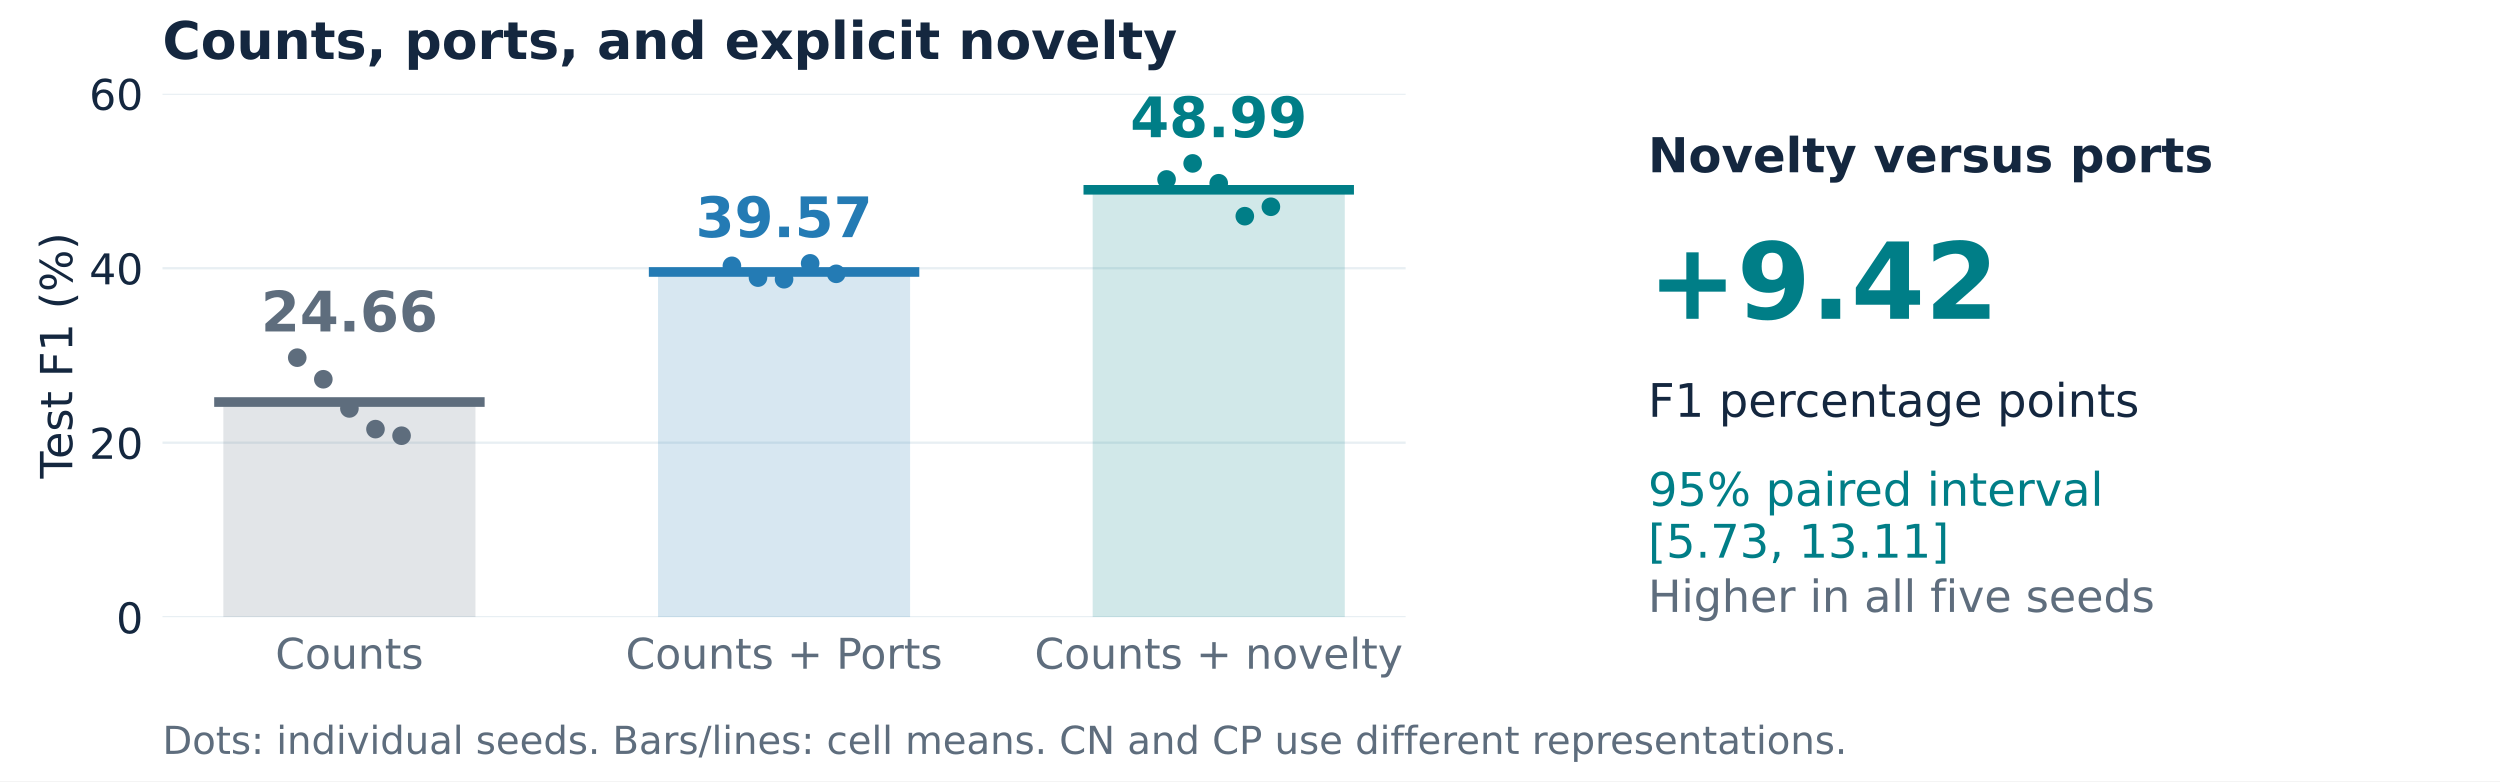
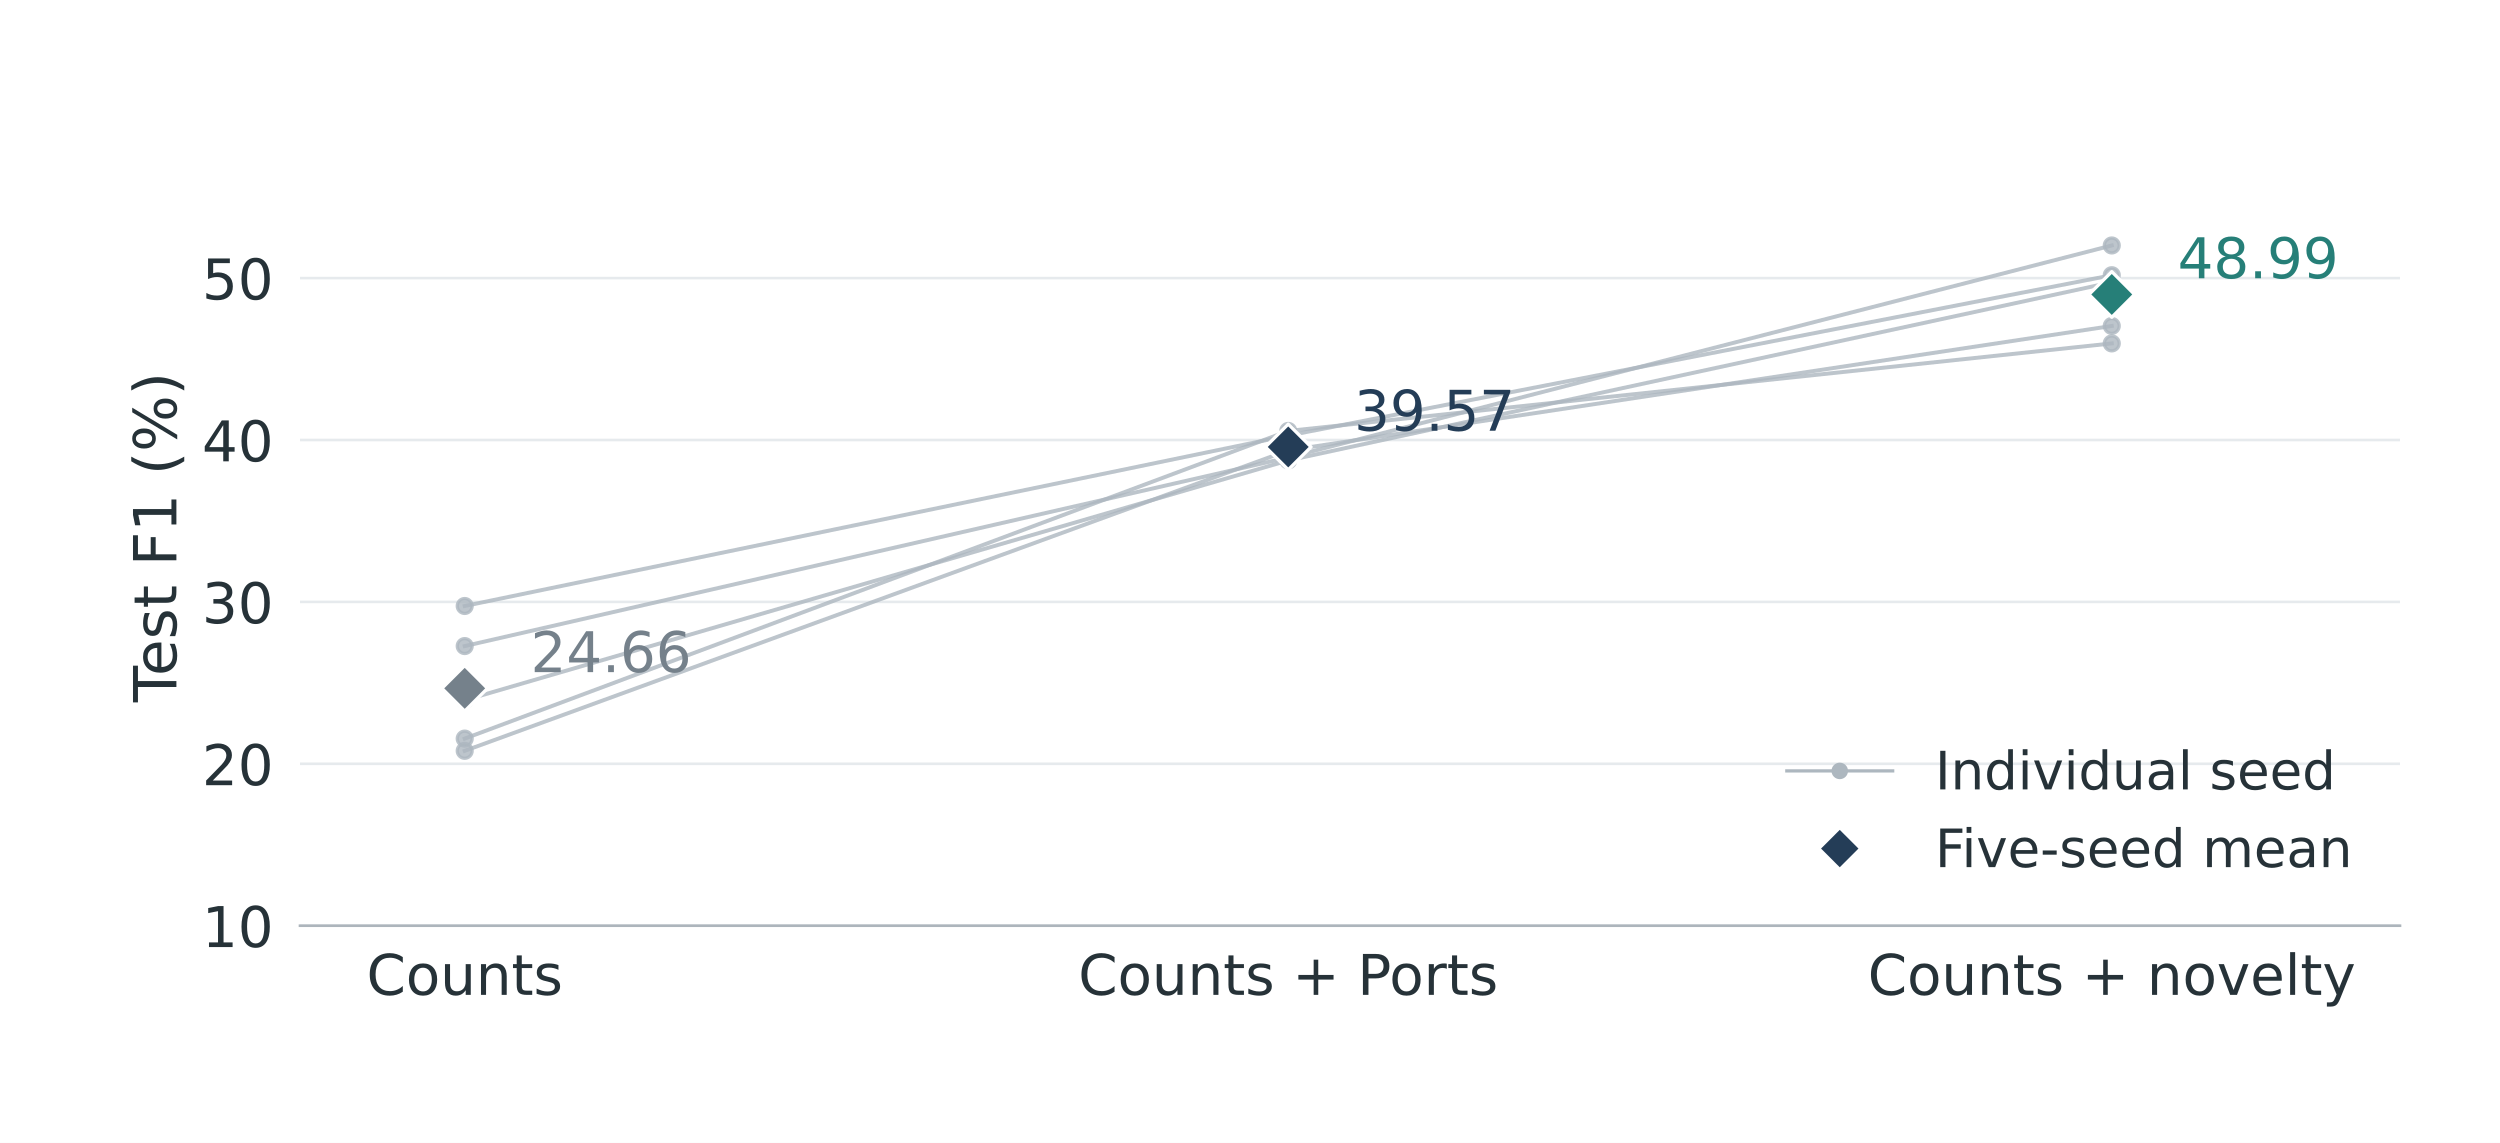
- <svg xmlns="http://www.w3.org/2000/svg" xmlns:xlink="http://www.w3.org/1999/xlink" width="1296pt" height="405pt" viewBox="0 0 1296 405" version="1.1">
+ <svg xmlns="http://www.w3.org/2000/svg" xmlns:xlink="http://www.w3.org/1999/xlink" width="756pt" height="345.6pt" viewBox="0 0 756 345.6" version="1.1">
  <defs>
    <style type="text/css">*{stroke-linejoin: round; stroke-linecap: butt}</style>
  </defs>
  <g id="figure_1">
    <g id="patch_1">
-       <path d="M 0 405  L 1296 405  L 1296 0  L 0 0  z " style="fill: #ffffff" />
+       <path d="M 0 345.6  L 756 345.6  L 756 0  L 0 0  z " style="fill: #ffffff" />
    </g>
    <g id="axes_1">
      <g id="patch_2">
-         <path d="M 84.24 319.95  L 728.68 319.95  L 728.68 48.6  L 84.24 48.6  z " style="fill: #ffffff" />
+         <path d="M 90.72 279.936  L 725.76 279.936  L 725.76 44.928  L 90.72 44.928  z " style="fill: #ffffff" />
      </g>
      <g id="matplotlib.axis_1">
        <g id="xtick_1">
          <g id="line2d_1" />
          <g id="text_1">
-             <text style="font-size: 22px; font-family: 'DejaVu Sans'; text-anchor: middle; fill: #5e6d7d" x="181.131" y="346.667" transform="rotate(-0 181.1313 346.6666)">Counts</text>
+             <text style="font-size: 17px; font-family: 'DejaVu Sans'; text-anchor: middle; fill: #263238" x="140.527" y="300.853" transform="rotate(-0 140.5271 300.8533)">Counts</text>
          </g>
        </g>
        <g id="xtick_2">
          <g id="line2d_2" />
          <g id="text_2">
-             <text style="font-size: 22px; font-family: 'DejaVu Sans'; text-anchor: middle; fill: #5e6d7d" x="406.46" y="346.667" transform="rotate(-0 406.4598 346.6666)">Counts + Ports</text>
+             <text style="font-size: 17px; font-family: 'DejaVu Sans'; text-anchor: middle; fill: #263238" x="389.562" y="300.853" transform="rotate(-0 389.5624 300.8533)">Counts + Ports</text>
          </g>
        </g>
        <g id="xtick_3">
          <g id="line2d_3" />
          <g id="text_3">
-             <text style="font-size: 22px; font-family: 'DejaVu Sans'; text-anchor: middle; fill: #5e6d7d" x="631.788" y="346.667" transform="rotate(-0 631.7883 346.6666)">Counts + novelty</text>
+             <text style="font-size: 17px; font-family: 'DejaVu Sans'; text-anchor: middle; fill: #263238" x="638.598" y="300.853" transform="rotate(-0 638.5976 300.8533)">Counts + novelty</text>
          </g>
        </g>
      </g>
      <g id="matplotlib.axis_2">
        <g id="ytick_1">
          <g id="line2d_4">
-             <path d="M 84.24 319.95  L 728.68 319.95  " clip-path="url(#p0223646799)" style="fill: none; stroke: #e8eff3; stroke-width: 1.2; stroke-linecap: square" />
+             <path d="M 90.72 279.936  L 725.76 279.936  " clip-path="url(#p439d9e2144)" style="fill: none; stroke: #e6eaed; stroke-width: 0.8; stroke-linecap: square" />
          </g>
          <g id="line2d_5" />
          <g id="text_4">
-             <text style="font-size: 22px; font-family: 'DejaVu Sans'; text-anchor: end; fill: #14273f" x="74.24" y="328.308" transform="rotate(-0 74.24 328.3083)">0</text>
+             <text style="font-size: 17px; font-family: 'DejaVu Sans'; text-anchor: end; fill: #263238" x="82.72" y="286.395" transform="rotate(-0 82.72 286.3947)">10</text>
          </g>
        </g>
        <g id="ytick_2">
          <g id="line2d_6">
-             <path d="M 84.24 229.5  L 728.68 229.5  " clip-path="url(#p0223646799)" style="fill: none; stroke: #e8eff3; stroke-width: 1.2; stroke-linecap: square" />
+             <path d="M 90.72 230.976  L 725.76 230.976  " clip-path="url(#p439d9e2144)" style="fill: none; stroke: #e6eaed; stroke-width: 0.8; stroke-linecap: square" />
          </g>
          <g id="line2d_7" />
          <g id="text_5">
-             <text style="font-size: 22px; font-family: 'DejaVu Sans'; text-anchor: end; fill: #14273f" x="74.24" y="237.858" transform="rotate(-0 74.24 237.8583)">20</text>
+             <text style="font-size: 17px; font-family: 'DejaVu Sans'; text-anchor: end; fill: #263238" x="82.72" y="237.435" transform="rotate(-0 82.72 237.4347)">20</text>
          </g>
        </g>
        <g id="ytick_3">
          <g id="line2d_8">
-             <path d="M 84.24 139.05  L 728.68 139.05  " clip-path="url(#p0223646799)" style="fill: none; stroke: #e8eff3; stroke-width: 1.2; stroke-linecap: square" />
+             <path d="M 90.72 182.016  L 725.76 182.016  " clip-path="url(#p439d9e2144)" style="fill: none; stroke: #e6eaed; stroke-width: 0.8; stroke-linecap: square" />
          </g>
          <g id="line2d_9" />
          <g id="text_6">
-             <text style="font-size: 22px; font-family: 'DejaVu Sans'; text-anchor: end; fill: #14273f" x="74.24" y="147.408" transform="rotate(-0 74.24 147.4083)">40</text>
+             <text style="font-size: 17px; font-family: 'DejaVu Sans'; text-anchor: end; fill: #263238" x="82.72" y="188.475" transform="rotate(-0 82.72 188.4747)">30</text>
          </g>
        </g>
        <g id="ytick_4">
          <g id="line2d_10">
-             <path d="M 84.24 48.6  L 728.68 48.6  " clip-path="url(#p0223646799)" style="fill: none; stroke: #e8eff3; stroke-width: 1.2; stroke-linecap: square" />
+             <path d="M 90.72 133.056  L 725.76 133.056  " clip-path="url(#p439d9e2144)" style="fill: none; stroke: #e6eaed; stroke-width: 0.8; stroke-linecap: square" />
          </g>
          <g id="line2d_11" />
          <g id="text_7">
-             <text style="font-size: 22px; font-family: 'DejaVu Sans'; text-anchor: end; fill: #14273f" x="74.24" y="56.958" transform="rotate(-0 74.24 56.95828)">60</text>
+             <text style="font-size: 17px; font-family: 'DejaVu Sans'; text-anchor: end; fill: #263238" x="82.72" y="139.515" transform="rotate(-0 82.72 139.5147)">40</text>
          </g>
        </g>
-         <g id="text_8">
-           <text style="font-size: 23px; font-family: 'DejaVu Sans'; text-anchor: middle; fill: #14273f" x="37.462" y="184.275" transform="rotate(-90 37.46172 184.275)">Test F1 (%)</text>
+         <g id="ytick_5">
+           <g id="line2d_12">
+             <path d="M 90.72 84.096  L 725.76 84.096  " clip-path="url(#p439d9e2144)" style="fill: none; stroke: #e6eaed; stroke-width: 0.8; stroke-linecap: square" />
+           </g>
+           <g id="line2d_13" />
+           <g id="text_8">
+             <text style="font-size: 17px; font-family: 'DejaVu Sans'; text-anchor: end; fill: #263238" x="82.72" y="90.555" transform="rotate(-0 82.72 90.55467)">50</text>
+           </g>
+         </g>
+         <g id="text_9">
+           <text style="font-size: 18px; font-family: 'DejaVu Sans'; text-anchor: middle; fill: #263238" x="53.344" y="162.432" transform="rotate(-90 53.34406 162.432)">Test F1 (%)</text>
+         </g>
+       </g>
+       <g id="line2d_14">
+         <path d="M 140.527 183.25  L 389.562 131.703  L 638.598 83.225  " clip-path="url(#p439d9e2144)" style="fill: none; stroke: #adb7bf; stroke-opacity: 0.8; stroke-width: 1.2; stroke-linecap: square" />
+         <defs>
+           <path id="m27358c888b" d="M 0 2.25  C 0.597 2.25 1.169 2.013 1.591 1.591  C 2.013 1.169 2.25 0.597 2.25 0  C 2.25 -0.597 2.013 -1.169 1.591 -1.591  C 1.169 -2.013 0.597 -2.25 0 -2.25  C -0.597 -2.25 -1.169 -2.013 -1.591 -1.591  C -2.013 -1.169 -2.25 -0.597 -2.25 0  C -2.25 0.597 -2.013 1.169 -1.591 1.591  C -1.169 2.013 -0.597 2.25 0 2.25  z " style="stroke: #adb7bf; stroke-opacity: 0.8" />
+         </defs>
+         <g clip-path="url(#p439d9e2144)">
+           <use xlink:href="#m27358c888b" x="140.527" y="183.25" style="fill: #adb7bf; fill-opacity: 0.8; stroke: #adb7bf; stroke-opacity: 0.8" />
+           <use xlink:href="#m27358c888b" x="389.562" y="131.703" style="fill: #adb7bf; fill-opacity: 0.8; stroke: #adb7bf; stroke-opacity: 0.8" />
+           <use xlink:href="#m27358c888b" x="638.598" y="83.225" style="fill: #adb7bf; fill-opacity: 0.8; stroke: #adb7bf; stroke-opacity: 0.8" />
+         </g>
+       </g>
+       <g id="line2d_15">
+         <path d="M 140.527 195.369  L 389.562 138.326  L 638.598 74.228  " clip-path="url(#p439d9e2144)" style="fill: none; stroke: #adb7bf; stroke-opacity: 0.8; stroke-width: 1.2; stroke-linecap: square" />
+         <g clip-path="url(#p439d9e2144)">
+           <use xlink:href="#m27358c888b" x="140.527" y="195.369" style="fill: #adb7bf; fill-opacity: 0.8; stroke: #adb7bf; stroke-opacity: 0.8" />
+           <use xlink:href="#m27358c888b" x="389.562" y="138.326" style="fill: #adb7bf; fill-opacity: 0.8; stroke: #adb7bf; stroke-opacity: 0.8" />
+           <use xlink:href="#m27358c888b" x="638.598" y="74.228" style="fill: #adb7bf; fill-opacity: 0.8; stroke: #adb7bf; stroke-opacity: 0.8" />
+         </g>
+       </g>
+       <g id="line2d_16">
+         <path d="M 140.527 211.744  L 389.562 139.234  L 638.598 85.361  " clip-path="url(#p439d9e2144)" style="fill: none; stroke: #adb7bf; stroke-opacity: 0.8; stroke-width: 1.2; stroke-linecap: square" />
+         <g clip-path="url(#p439d9e2144)">
+           <use xlink:href="#m27358c888b" x="140.527" y="211.744" style="fill: #adb7bf; fill-opacity: 0.8; stroke: #adb7bf; stroke-opacity: 0.8" />
+           <use xlink:href="#m27358c888b" x="389.562" y="139.234" style="fill: #adb7bf; fill-opacity: 0.8; stroke: #adb7bf; stroke-opacity: 0.8" />
+           <use xlink:href="#m27358c888b" x="638.598" y="85.361" style="fill: #adb7bf; fill-opacity: 0.8; stroke: #adb7bf; stroke-opacity: 0.8" />
+         </g>
+       </g>
+       <g id="line2d_17">
+         <path d="M 140.527 223.35  L 389.562 130.312  L 638.598 103.847  " clip-path="url(#p439d9e2144)" style="fill: none; stroke: #adb7bf; stroke-opacity: 0.8; stroke-width: 1.2; stroke-linecap: square" />
+         <g clip-path="url(#p439d9e2144)">
+           <use xlink:href="#m27358c888b" x="140.527" y="223.35" style="fill: #adb7bf; fill-opacity: 0.8; stroke: #adb7bf; stroke-opacity: 0.8" />
+           <use xlink:href="#m27358c888b" x="389.562" y="130.312" style="fill: #adb7bf; fill-opacity: 0.8; stroke: #adb7bf; stroke-opacity: 0.8" />
+           <use xlink:href="#m27358c888b" x="638.598" y="103.847" style="fill: #adb7bf; fill-opacity: 0.8; stroke: #adb7bf; stroke-opacity: 0.8" />
+         </g>
+       </g>
+       <g id="line2d_18">
+         <path d="M 140.527 227.052  L 389.562 136.194  L 638.598 98.563  " clip-path="url(#p439d9e2144)" style="fill: none; stroke: #adb7bf; stroke-opacity: 0.8; stroke-width: 1.2; stroke-linecap: square" />
+         <g clip-path="url(#p439d9e2144)">
+           <use xlink:href="#m27358c888b" x="140.527" y="227.052" style="fill: #adb7bf; fill-opacity: 0.8; stroke: #adb7bf; stroke-opacity: 0.8" />
+           <use xlink:href="#m27358c888b" x="389.562" y="136.194" style="fill: #adb7bf; fill-opacity: 0.8; stroke: #adb7bf; stroke-opacity: 0.8" />
+           <use xlink:href="#m27358c888b" x="638.598" y="98.563" style="fill: #adb7bf; fill-opacity: 0.8; stroke: #adb7bf; stroke-opacity: 0.8" />
        </g>
      </g>
      <g id="patch_3">
-         <path d="M 115.786 319.95  L 246.477 319.95  L 246.477 208.418  L 115.786 208.418  z " clip-path="url(#p0223646799)" style="fill: #5e6d7d; opacity: 0.18" />
+         <path d="M 90.72 279.936  L 725.76 279.936  " style="fill: none; stroke: #adb5bc; stroke-width: 0.8; stroke-linejoin: miter; stroke-linecap: square" />
      </g>
-       <g id="patch_4">
-         <path d="M 341.115 319.95  L 471.805 319.95  L 471.805 140.988  L 341.115 140.988  z " clip-path="url(#p0223646799)" style="fill: #247bb4; opacity: 0.18" />
+       <g id="text_10">
+         <text style="font-size: 17px; font-family: 'DejaVu Sans'; text-anchor: start; fill: #75818b" x="160.45" y="203.257" transform="rotate(-0 160.4499 203.257)">24.66</text>
      </g>
-       <g id="patch_5">
-         <path d="M 566.443 319.95  L 697.134 319.95  L 697.134 98.396  L 566.443 98.396  z " clip-path="url(#p0223646799)" style="fill: #007e87; opacity: 0.18" />
+       <g id="text_11">
+         <text style="font-size: 17px; font-family: 'DejaVu Sans'; text-anchor: start; fill: #243d57" x="409.485" y="130.258" transform="rotate(-0 409.4852 130.2576)">39.57</text>
      </g>
-       <g id="line2d_12">
-         <path d="M 113.533 208.418  L 248.73 208.418  " clip-path="url(#p0223646799)" style="fill: none; stroke: #5e6d7d; stroke-width: 5; stroke-linecap: square" />
-       </g>
-       <g id="line2d_13">
-         <path d="M 338.861 140.988  L 474.058 140.988  " clip-path="url(#p0223646799)" style="fill: none; stroke: #247bb4; stroke-width: 5; stroke-linecap: square" />
-       </g>
-       <g id="line2d_14">
-         <path d="M 564.19 98.396  L 699.387 98.396  " clip-path="url(#p0223646799)" style="fill: none; stroke: #007e87; stroke-width: 5; stroke-linecap: square" />
+       <g id="text_12">
+         <text style="font-size: 17px; font-family: 'DejaVu Sans'; text-anchor: start; fill: #267f78" x="658.52" y="84.149" transform="rotate(-0 658.5205 84.14866)">48.99</text>
      </g>
      <g id="PathCollection_1">
        <defs>
-           <path id="mdb759908ff" d="M 0 4.33  C 1.148 4.33 2.25 3.874 3.062 3.062  C 3.874 2.25 4.33 1.148 4.33 0  C 4.33 -1.148 3.874 -2.25 3.062 -3.062  C 2.25 -3.874 1.148 -4.33 0 -4.33  C -1.148 -4.33 -2.25 -3.874 -3.062 -3.062  C -3.874 -2.25 -4.33 -1.148 -4.33 0  C -4.33 1.148 -3.874 2.25 -3.062 3.062  C -2.25 3.874 -1.148 4.33 0 4.33  z " style="stroke: #5e6d7d" />
+           <path id="m21710e8c7c" d="M -0 6.892  L 6.892 0  L 0 -6.892  L -6.892 -0  z " style="stroke: #ffffff" />
        </defs>
-         <g clip-path="url(#p0223646799)">
-           <use xlink:href="#mdb759908ff" x="154.092" y="185.415" style="fill: #5e6d7d; stroke: #5e6d7d" />
-           <use xlink:href="#mdb759908ff" x="167.612" y="196.609" style="fill: #5e6d7d; stroke: #5e6d7d" />
-           <use xlink:href="#mdb759908ff" x="181.131" y="211.735" style="fill: #5e6d7d; stroke: #5e6d7d" />
-           <use xlink:href="#mdb759908ff" x="194.651" y="222.456" style="fill: #5e6d7d; stroke: #5e6d7d" />
-           <use xlink:href="#mdb759908ff" x="208.171" y="225.875" style="fill: #5e6d7d; stroke: #5e6d7d" />
+         <g clip-path="url(#p439d9e2144)">
+           <use xlink:href="#m21710e8c7c" x="140.527" y="208.153" style="fill: #75818b; stroke: #ffffff" />
        </g>
-       </g>
-       <g id="text_9">
-         <text style="font-weight: 700; font-size: 29px; font-family: 'DejaVu Sans'; text-anchor: middle; fill: #5e6d7d" x="181.131" y="171.848" transform="rotate(-0 181.1313 171.8478)">24.66</text>
      </g>
      <g id="PathCollection_2">
        <defs>
-           <path id="md122b40689" d="M 0 4.33  C 1.148 4.33 2.25 3.874 3.062 3.062  C 3.874 2.25 4.33 1.148 4.33 0  C 4.33 -1.148 3.874 -2.25 3.062 -3.062  C 2.25 -3.874 1.148 -4.33 0 -4.33  C -1.148 -4.33 -2.25 -3.874 -3.062 -3.062  C -3.874 -2.25 -4.33 -1.148 -4.33 0  C -4.33 1.148 -3.874 2.25 -3.062 3.062  C -2.25 3.874 -1.148 4.33 0 4.33  z " style="stroke: #247bb4" />
+           <path id="m3b9cecea93" d="M -0 6.892  L 6.892 0  L 0 -6.892  L -6.892 -0  z " style="stroke: #ffffff" />
        </defs>
-         <g clip-path="url(#p0223646799)">
-           <use xlink:href="#md122b40689" x="379.42" y="137.8" style="fill: #247bb4; stroke: #247bb4" />
-           <use xlink:href="#md122b40689" x="392.94" y="143.918" style="fill: #247bb4; stroke: #247bb4" />
-           <use xlink:href="#md122b40689" x="406.46" y="144.756" style="fill: #247bb4; stroke: #247bb4" />
-           <use xlink:href="#md122b40689" x="419.979" y="136.515" style="fill: #247bb4; stroke: #247bb4" />
-           <use xlink:href="#md122b40689" x="433.499" y="141.949" style="fill: #247bb4; stroke: #247bb4" />
+         <g clip-path="url(#p439d9e2144)">
+           <use xlink:href="#m3b9cecea93" x="389.562" y="135.154" style="fill: #243d57; stroke: #ffffff" />
        </g>
-       </g>
-       <g id="text_10">
-         <text style="font-weight: 700; font-size: 29px; font-family: 'DejaVu Sans'; text-anchor: middle; fill: #247bb4" x="406.46" y="122.948" transform="rotate(-0 406.4598 122.9478)">39.57</text>
      </g>
      <g id="PathCollection_3">
        <defs>
-           <path id="m852feeedfd" d="M 0 4.33  C 1.148 4.33 2.25 3.874 3.062 3.062  C 3.874 2.25 4.33 1.148 4.33 0  C 4.33 -1.148 3.874 -2.25 3.062 -3.062  C 2.25 -3.874 1.148 -4.33 0 -4.33  C -1.148 -4.33 -2.25 -3.874 -3.062 -3.062  C -3.874 -2.25 -4.33 -1.148 -4.33 0  C -4.33 1.148 -3.874 2.25 -3.062 3.062  C -2.25 3.874 -1.148 4.33 0 4.33  z " style="stroke: #007e87" />
+           <path id="mac4933eb37" d="M -0 6.892  L 6.892 0  L 0 -6.892  L -6.892 -0  z " style="stroke: #ffffff" />
        </defs>
-         <g clip-path="url(#p0223646799)">
-           <use xlink:href="#m852feeedfd" x="604.749" y="93.021" style="fill: #007e87; stroke: #007e87" />
-           <use xlink:href="#m852feeedfd" x="618.269" y="84.709" style="fill: #007e87; stroke: #007e87" />
-           <use xlink:href="#m852feeedfd" x="631.788" y="94.993" style="fill: #007e87; stroke: #007e87" />
-           <use xlink:href="#m852feeedfd" x="645.308" y="112.069" style="fill: #007e87; stroke: #007e87" />
-           <use xlink:href="#m852feeedfd" x="658.828" y="107.188" style="fill: #007e87; stroke: #007e87" />
+         <g clip-path="url(#p439d9e2144)">
+           <use xlink:href="#mac4933eb37" x="638.598" y="89.045" style="fill: #267f78; stroke: #ffffff" />
        </g>
      </g>
-       <g id="text_11">
-         <text style="font-weight: 700; font-size: 29px; font-family: 'DejaVu Sans'; text-anchor: middle; fill: #007e87" x="631.788" y="71.142" transform="rotate(-0 631.7883 71.14193)">48.99</text>
+       <g id="legend_1">
+         <g id="line2d_19">
+           <path d="M 540.342 233.124  L 556.342 233.124  L 572.342 233.124  " style="fill: none; stroke: #adb7bf; stroke-linecap: square" />
+           <defs>
+             <path id="m020404f476" d="M 0 2  C 0.53 2 1.039 1.789 1.414 1.414  C 1.789 1.039 2 0.53 2 0  C 2 -0.53 1.789 -1.039 1.414 -1.414  C 1.039 -1.789 0.53 -2 0 -2  C -0.53 -2 -1.039 -1.789 -1.414 -1.414  C -1.789 -1.039 -2 -0.53 -2 0  C -2 0.53 -1.789 1.039 -1.414 1.414  C -1.039 1.789 -0.53 2 0 2  z " style="stroke: #adb7bf" />
+           </defs>
+           <g>
+             <use xlink:href="#m020404f476" x="556.342" y="233.124" style="fill: #adb7bf; stroke: #adb7bf" />
+           </g>
+         </g>
+         <g id="text_13">
+           <text style="font-size: 16px; font-family: 'DejaVu Sans'; text-anchor: start; fill: #263238" x="585.143" y="238.724" transform="rotate(-0 585.1425 238.7235)">Individual seed</text>
+         </g>
+         <g id="line2d_20">
+           <defs>
+             <path id="m911211d741" d="M -0 4.95  L 4.95 0  L 0 -4.95  L -4.95 -0  z " style="stroke: #243d57; stroke-linejoin: miter" />
+           </defs>
+           <g>
+             <use xlink:href="#m911211d741" x="556.342" y="256.608" style="fill: #243d57; stroke: #243d57; stroke-linejoin: miter" />
+           </g>
+         </g>
+         <g id="text_14">
+           <text style="font-size: 16px; font-family: 'DejaVu Sans'; text-anchor: start; fill: #263238" x="585.143" y="262.209" transform="rotate(-0 585.1425 262.2085)">Five-seed mean</text>
+         </g>
      </g>
-       <g id="text_12">
-         <text style="font-weight: 700; font-size: 27px; font-family: 'DejaVu Sans'; text-anchor: start; fill: #14273f" x="84.24" y="30.6" transform="rotate(-0 84.24 30.6)">Counts, ports, and explicit novelty</text>
-       </g>
-     </g>
-     <g id="axes_2">
-       <g id="text_13">
-         <text style="font-weight: 700; font-size: 25px; font-family: 'DejaVu Sans'; text-anchor: start; fill: #14273f" x="854.345" y="89.302" transform="rotate(-0 854.3453 89.3025)">Novelty versus ports</text>
-       </g>
-       <g id="text_14">
-         <text style="font-weight: 700; font-size: 55px; font-family: 'DejaVu Sans'; text-anchor: start; fill: #007e87" x="854.345" y="165.28" transform="rotate(-0 854.3453 165.2805)">+9.42</text>
-       </g>
-       <g id="text_15">
-         <text style="font-size: 24px; font-family: 'DejaVu Sans'; text-anchor: start; fill: #14273f" x="854.345" y="216.079" transform="rotate(-0 854.3453 216.0788)">F1 percentage points</text>
-       </g>
-       <g id="text_16">
-         <text style="font-size: 24px; font-family: 'DejaVu Sans'; fill: #007e87" transform="translate(854.3453 262.2083)">95% paired interval</text>
-         <text style="font-size: 24px; font-family: 'DejaVu Sans'; fill: #007e87" transform="translate(854.3453 289.083)">[5.73, 13.11]</text>
-       </g>
-       <g id="text_17">
-         <text style="font-size: 23px; font-family: 'DejaVu Sans'; text-anchor: start; fill: #5e6d7d" x="854.345" y="317.236" transform="rotate(-0 854.3453 317.2365)">Higher in all five seeds</text>
-       </g>
-     </g>
-     <g id="text_18">
-       <text style="font-size: 20px; font-family: 'DejaVu Sans'; text-anchor: start; fill: #5e6d7d" x="84.24" y="390.825" transform="rotate(-0 84.24 390.825)">Dots: individual seeds. Bars/lines: cell means. CN and CP use different representations.</text>
    </g>
  </g>
  <defs>
-     <clipPath id="p0223646799">
-       <rect x="84.24" y="48.6" width="644.44" height="271.35" />
+     <clipPath id="p439d9e2144">
+       <rect x="90.72" y="44.928" width="635.04" height="235.008" />
    </clipPath>
  </defs>
</svg>
